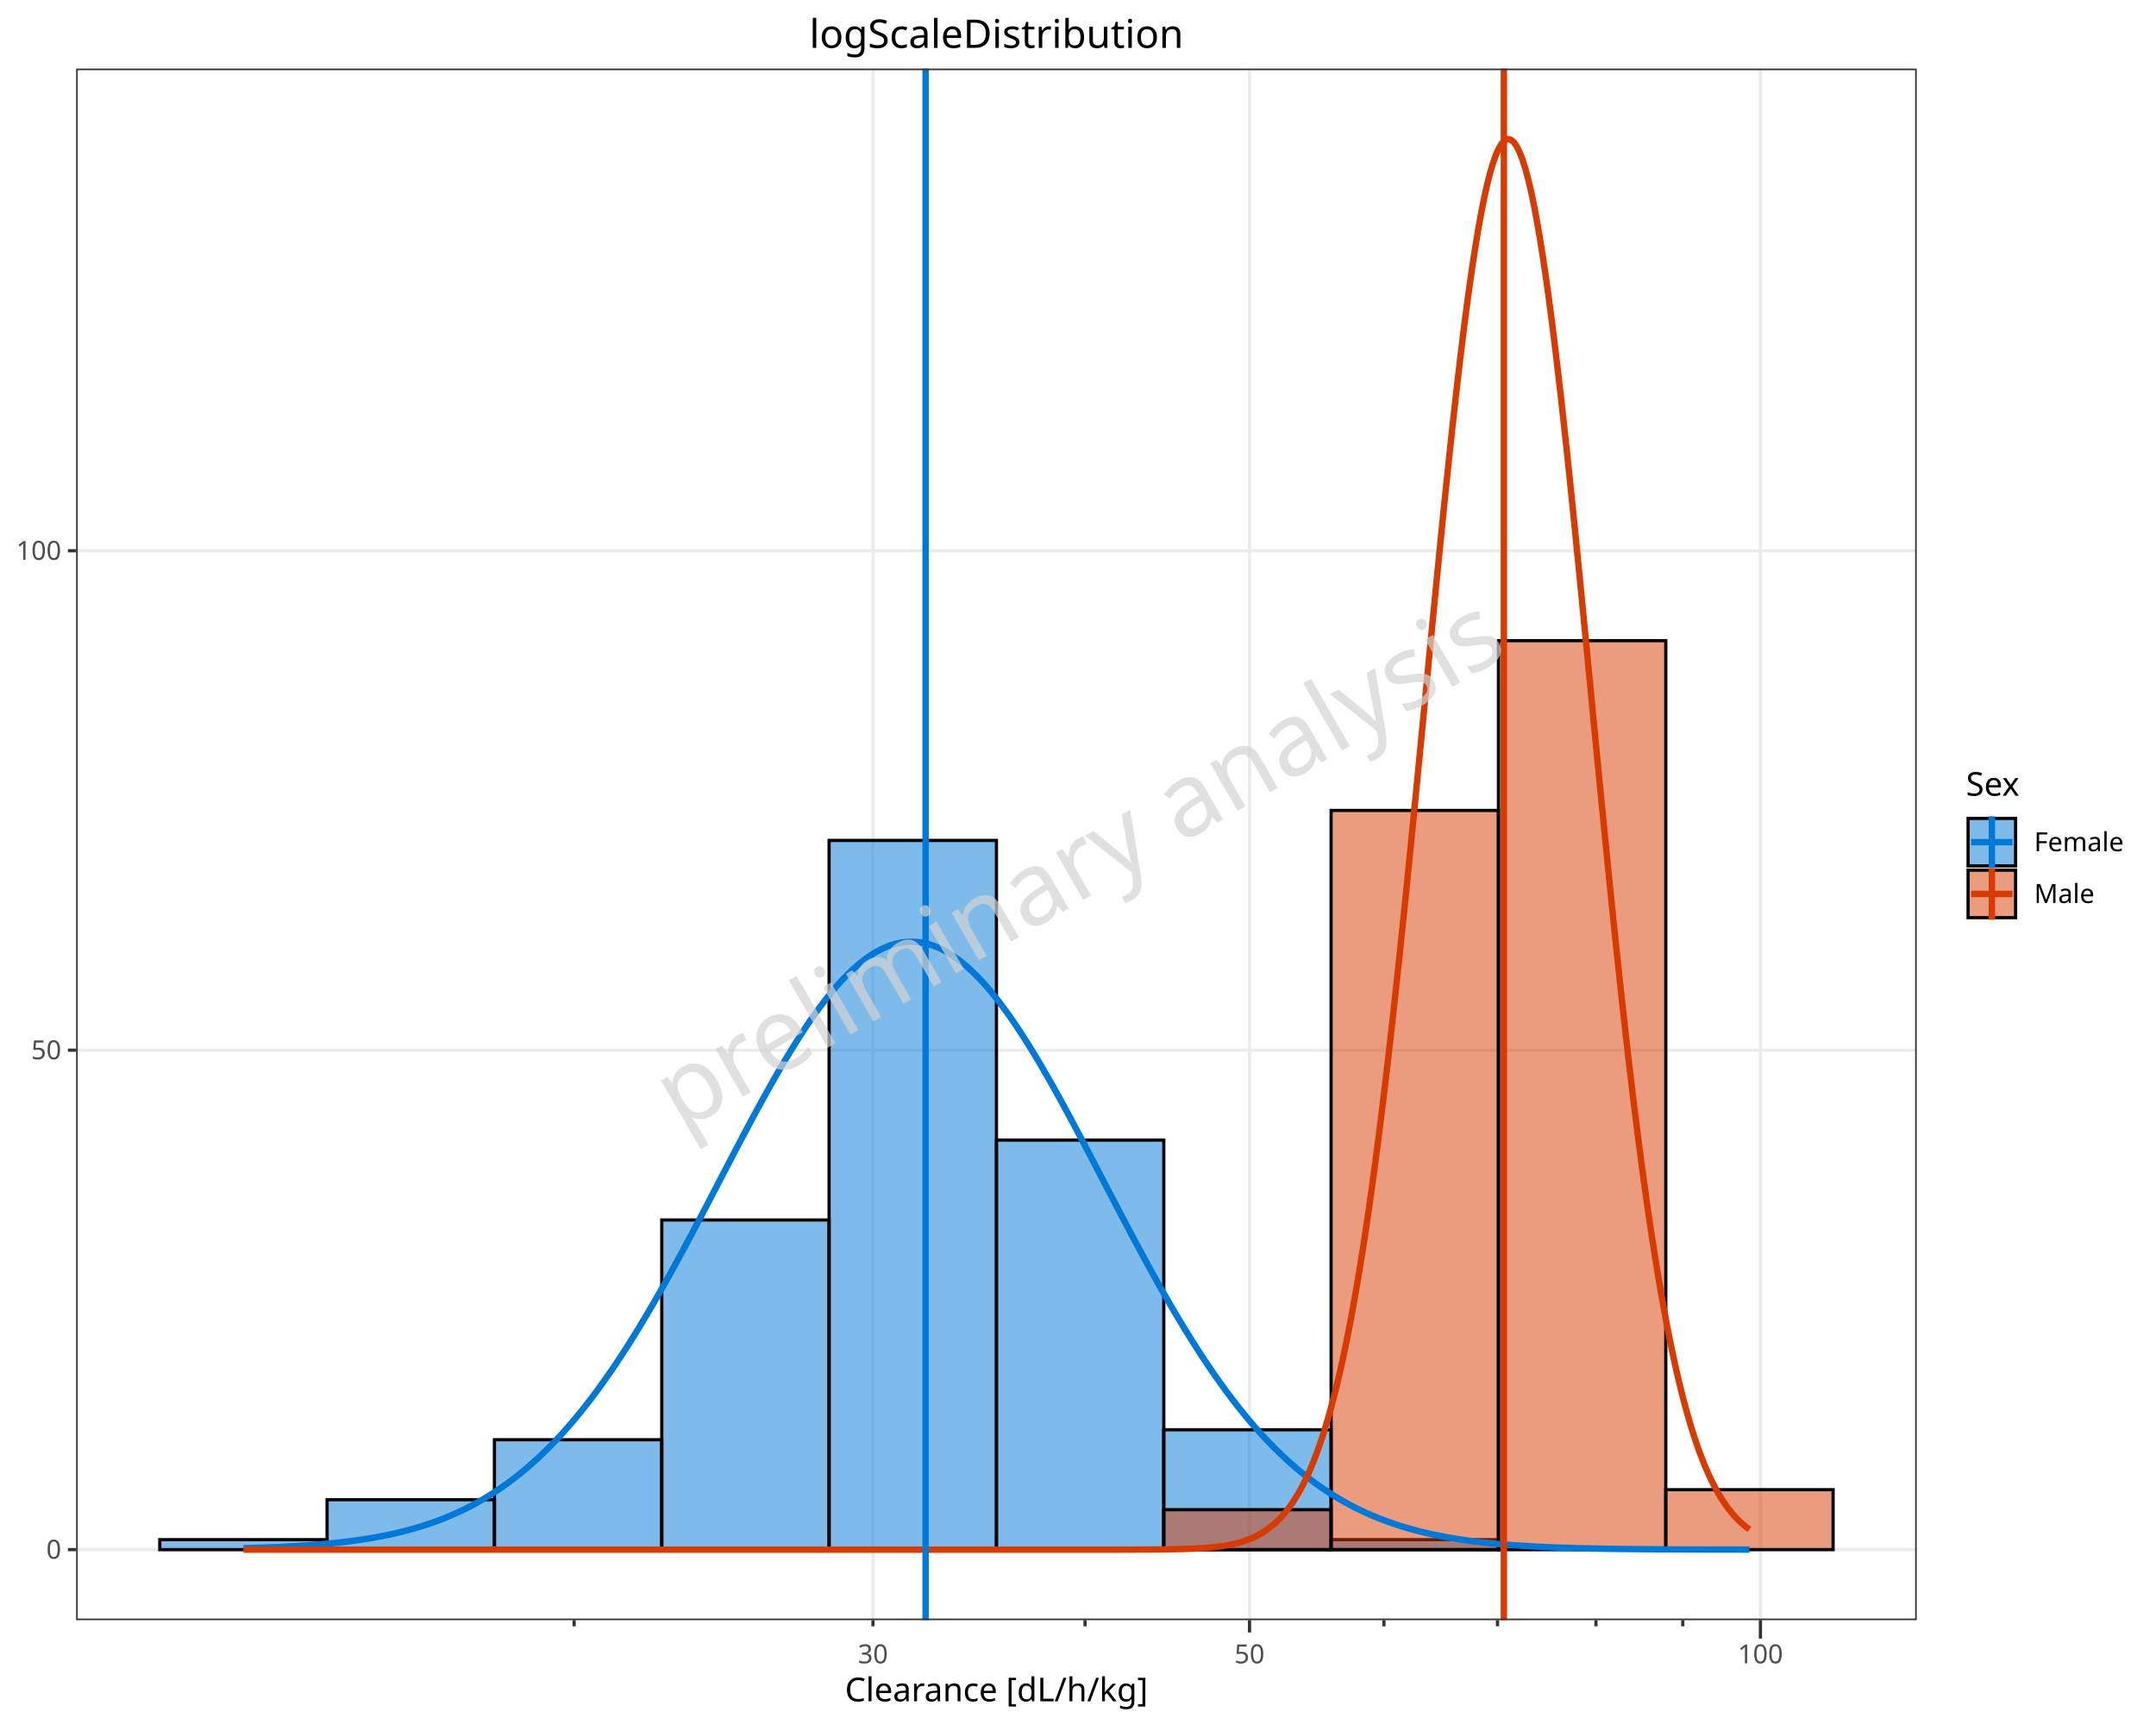
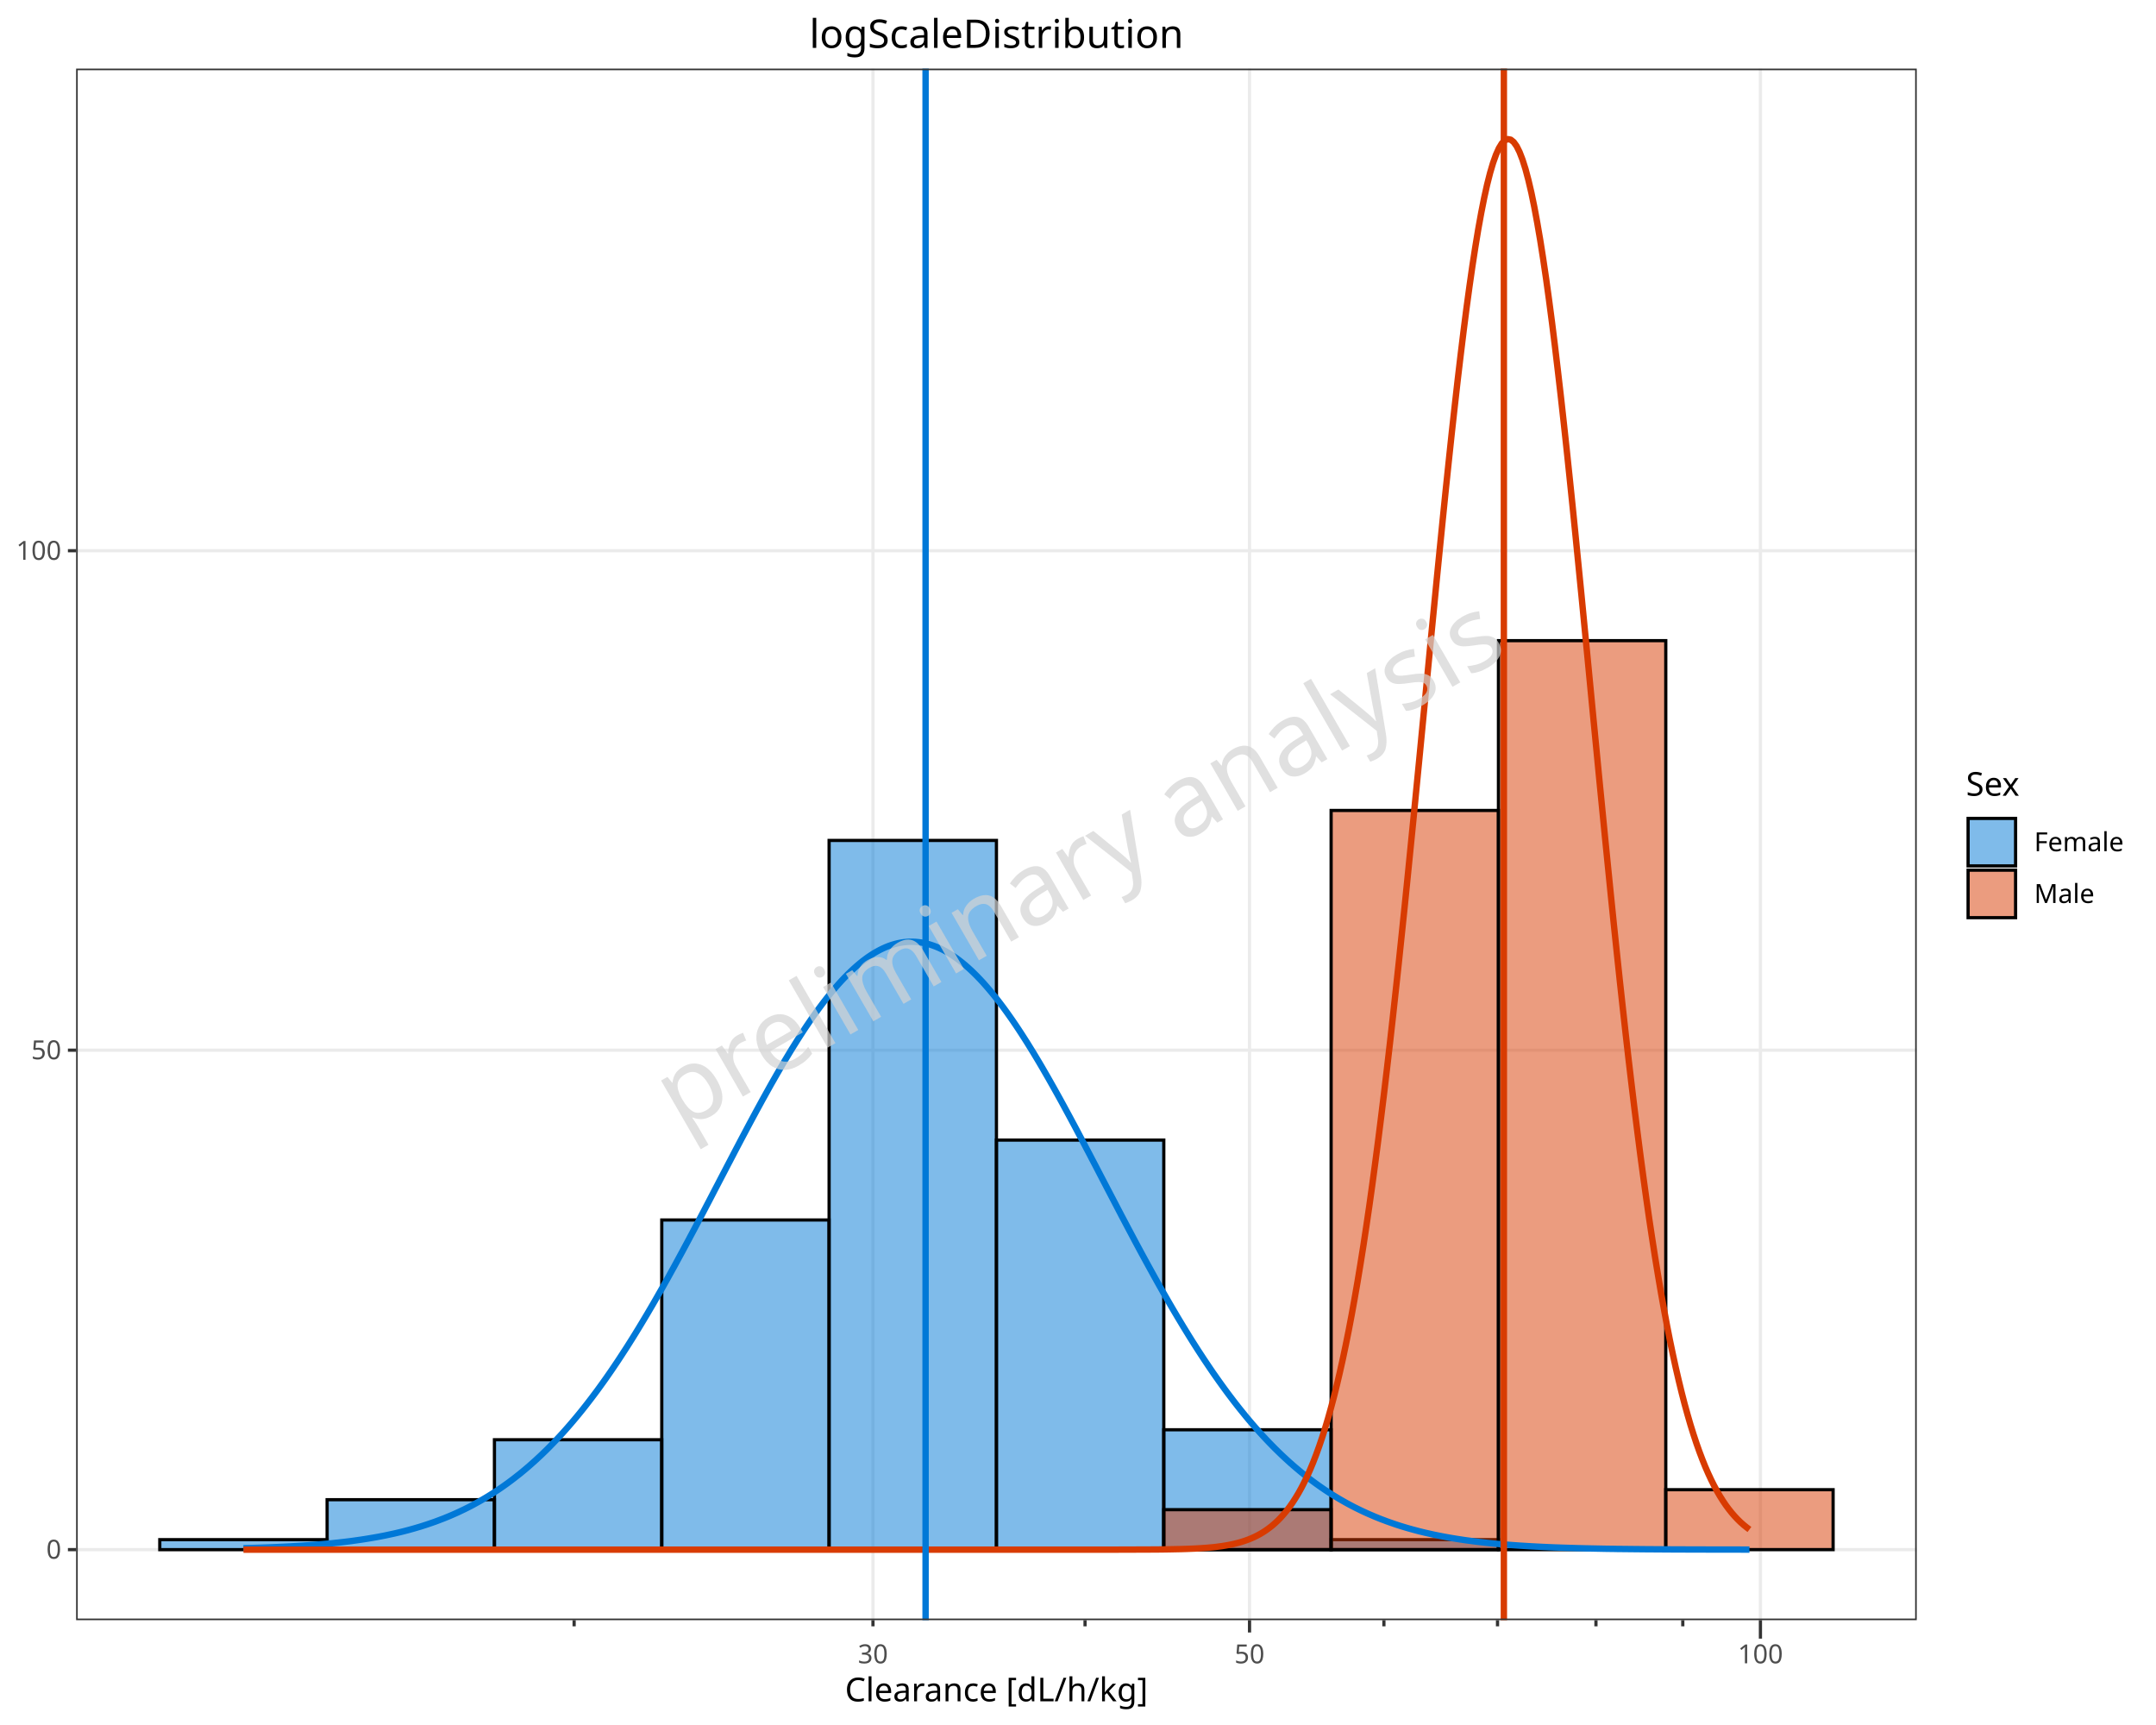
<svg xmlns="http://www.w3.org/2000/svg" class="svglite" data-engine-version="2.0" width="720.00pt" height="576.00pt" viewBox="0 0 720.00 576.00">
  <defs>
    <style type="text/css">
    .svglite line, .svglite polyline, .svglite polygon, .svglite path, .svglite rect, .svglite circle {
      fill: none;
      stroke: #000000;
      stroke-linecap: round;
      stroke-linejoin: round;
      stroke-miterlimit: 10.00;
    }
  </style>
  </defs>
  <rect width="100%" height="100%" style="stroke: none; fill: #FFFFFF;" />
  <defs>
    <clipPath id="cpMC4wMHw3MjAuMDB8MC4wMHw1NzYuMDA=">
      <rect x="0.00" y="0.00" width="720.00" height="576.00" />
    </clipPath>
  </defs>
  <g clip-path="url(#cpMC4wMHw3MjAuMDB8MC4wMHw1NzYuMDA=)">
    <rect x="0.00" y="0.00" width="720.00" height="576.00" style="stroke-width: 1.07; stroke: #FFFFFF; fill: #FFFFFF;" />
  </g>
  <defs>
    <clipPath id="cpMjUuNDJ8NjQwLjExfDIyLjkwfDU0MC45OQ==">
      <rect x="25.42" y="22.90" width="614.68" height="518.09" />
    </clipPath>
  </defs>
  <g clip-path="url(#cpMjUuNDJ8NjQwLjExfDIyLjkwfDU0MC45OQ==)">
    <rect x="25.42" y="22.90" width="614.68" height="518.09" style="stroke-width: 1.07; stroke: none; fill: #FFFFFF;" />
    <polyline points="25.42,517.44 640.11,517.44 " style="stroke-width: 1.07; stroke: #EBEBEB; stroke-linecap: butt;" />
    <polyline points="25.42,350.67 640.11,350.67 " style="stroke-width: 1.07; stroke: #EBEBEB; stroke-linecap: butt;" />
    <polyline points="25.42,183.90 640.11,183.90 " style="stroke-width: 1.07; stroke: #EBEBEB; stroke-linecap: butt;" />
    <polyline points="291.53,540.99 291.53,22.90 " style="stroke-width: 1.07; stroke: #EBEBEB; stroke-linecap: butt;" />
    <polyline points="417.28,540.99 417.28,22.90 " style="stroke-width: 1.07; stroke: #EBEBEB; stroke-linecap: butt;" />
    <polyline points="587.90,540.99 587.90,22.90 " style="stroke-width: 1.07; stroke: #EBEBEB; stroke-linecap: butt;" />
    <rect x="53.36" y="514.11" width="55.88" height="3.34" style="stroke-width: 1.07; stroke-linecap: butt; stroke-linejoin: miter; fill: #0078D7; fill-opacity: 0.50;" />
    <rect x="109.24" y="500.77" width="55.88" height="16.68" style="stroke-width: 1.07; stroke-linecap: butt; stroke-linejoin: miter; fill: #0078D7; fill-opacity: 0.50;" />
    <rect x="165.12" y="480.75" width="55.88" height="36.69" style="stroke-width: 1.07; stroke-linecap: butt; stroke-linejoin: miter; fill: #0078D7; fill-opacity: 0.50;" />
    <rect x="221.00" y="407.37" width="55.88" height="110.07" style="stroke-width: 1.07; stroke-linecap: butt; stroke-linejoin: miter; fill: #0078D7; fill-opacity: 0.50;" />
    <rect x="276.88" y="280.63" width="55.88" height="236.82" style="stroke-width: 1.07; stroke-linecap: butt; stroke-linejoin: miter; fill: #0078D7; fill-opacity: 0.50;" />
    <rect x="332.77" y="380.69" width="55.88" height="136.75" style="stroke-width: 1.07; stroke-linecap: butt; stroke-linejoin: miter; fill: #0078D7; fill-opacity: 0.50;" />
    <rect x="388.65" y="477.42" width="55.88" height="40.03" style="stroke-width: 1.07; stroke-linecap: butt; stroke-linejoin: miter; fill: #0078D7; fill-opacity: 0.50;" />
    <rect x="444.53" y="514.11" width="55.88" height="3.34" style="stroke-width: 1.07; stroke-linecap: butt; stroke-linejoin: miter; fill: #0078D7; fill-opacity: 0.50;" />
    <rect x="500.41" y="517.44" width="55.88" height="0.00" style="stroke-width: 1.07; stroke-linecap: butt; stroke-linejoin: miter; fill: #0078D7; fill-opacity: 0.50;" />
    <rect x="556.29" y="517.44" width="55.88" height="0.00" style="stroke-width: 1.07; stroke-linecap: butt; stroke-linejoin: miter; fill: #0078D7; fill-opacity: 0.50;" />
    <rect x="53.36" y="517.44" width="55.88" height="0.00" style="stroke-width: 1.07; stroke-linecap: butt; stroke-linejoin: miter; fill: #D83B01; fill-opacity: 0.50;" />
    <rect x="109.24" y="517.44" width="55.88" height="0.00" style="stroke-width: 1.07; stroke-linecap: butt; stroke-linejoin: miter; fill: #D83B01; fill-opacity: 0.50;" />
    <rect x="165.12" y="517.44" width="55.88" height="0.00" style="stroke-width: 1.07; stroke-linecap: butt; stroke-linejoin: miter; fill: #D83B01; fill-opacity: 0.50;" />
    <rect x="221.00" y="517.44" width="55.88" height="0.00" style="stroke-width: 1.07; stroke-linecap: butt; stroke-linejoin: miter; fill: #D83B01; fill-opacity: 0.50;" />
    <rect x="276.88" y="517.44" width="55.88" height="0.00" style="stroke-width: 1.07; stroke-linecap: butt; stroke-linejoin: miter; fill: #D83B01; fill-opacity: 0.50;" />
    <rect x="332.77" y="517.44" width="55.88" height="0.00" style="stroke-width: 1.07; stroke-linecap: butt; stroke-linejoin: miter; fill: #D83B01; fill-opacity: 0.50;" />
    <rect x="388.65" y="504.10" width="55.88" height="13.34" style="stroke-width: 1.07; stroke-linecap: butt; stroke-linejoin: miter; fill: #D83B01; fill-opacity: 0.50;" />
    <rect x="444.53" y="270.62" width="55.88" height="246.82" style="stroke-width: 1.07; stroke-linecap: butt; stroke-linejoin: miter; fill: #D83B01; fill-opacity: 0.50;" />
    <rect x="500.41" y="213.92" width="55.88" height="303.53" style="stroke-width: 1.07; stroke-linecap: butt; stroke-linejoin: miter; fill: #D83B01; fill-opacity: 0.50;" />
    <rect x="556.29" y="497.43" width="55.88" height="20.01" style="stroke-width: 1.07; stroke-linecap: butt; stroke-linejoin: miter; fill: #D83B01; fill-opacity: 0.50;" />
    <polyline points="81.30,516.97 82.29,516.94 83.27,516.91 84.26,516.88 85.24,516.85 86.22,516.82 87.21,516.79 88.19,516.75 89.18,516.72 90.16,516.68 91.15,516.64 92.13,516.60 93.11,516.55 94.10,516.51 95.08,516.46 96.07,516.41 97.05,516.36 98.03,516.30 99.02,516.24 100.00,516.18 100.99,516.12 101.97,516.05 102.96,515.99 103.94,515.91 104.92,515.84 105.91,515.76 106.89,515.68 107.88,515.59 108.86,515.50 109.85,515.41 110.83,515.32 111.81,515.21 112.80,515.11 113.78,515.00 114.77,514.89 115.75,514.77 116.73,514.65 117.72,514.52 118.70,514.38 119.69,514.24 120.67,514.10 121.66,513.95 122.64,513.79 123.62,513.63 124.61,513.46 125.59,513.29 126.58,513.11 127.56,512.92 128.54,512.73 129.53,512.52 130.51,512.31 131.50,512.10 132.48,511.87 133.47,511.64 134.45,511.40 135.43,511.15 136.42,510.89 137.40,510.62 138.39,510.34 139.37,510.05 140.36,509.76 141.34,509.45 142.32,509.13 143.31,508.80 144.29,508.46 145.28,508.12 146.26,507.75 147.24,507.38 148.23,507.00 149.21,506.60 150.20,506.19 151.18,505.77 152.17,505.33 153.15,504.89 154.13,504.42 155.12,503.95 156.10,503.46 157.09,502.96 158.07,502.44 159.05,501.90 160.04,501.35 161.02,500.79 162.01,500.21 162.99,499.62 163.98,499.00 164.96,498.38 165.94,497.73 166.93,497.07 167.91,496.39 168.90,495.69 169.88,494.98 170.87,494.24 171.85,493.49 172.83,492.72 173.82,491.94 174.80,491.13 175.79,490.30 176.77,489.46 177.75,488.59 178.74,487.71 179.72,486.80 180.71,485.88 181.69,484.93 182.68,483.97 183.66,482.98 184.64,481.97 185.63,480.95 186.61,479.90 187.60,478.83 188.58,477.74 189.56,476.63 190.55,475.49 191.53,474.34 192.52,473.16 193.50,471.97 194.49,470.75 195.47,469.51 196.45,468.25 197.44,466.96 198.42,465.66 199.41,464.34 200.39,462.99 201.38,461.62 202.36,460.24 203.34,458.83 204.33,457.40 205.31,455.95 206.30,454.48 207.28,452.99 208.26,451.48 209.25,449.96 210.23,448.41 211.22,446.84 212.20,445.26 213.19,443.65 214.17,442.03 215.15,440.40 216.14,438.74 217.12,437.07 218.11,435.38 219.09,433.68 220.07,431.96 221.06,430.23 222.04,428.48 223.03,426.72 224.01,424.94 225.00,423.16 225.98,421.36 226.96,419.55 227.95,417.73 228.93,415.90 229.92,414.06 230.90,412.21 231.89,410.36 232.87,408.49 233.85,406.62 234.84,404.75 235.82,402.87 236.81,400.99 237.79,399.10 238.77,397.21 239.76,395.32 240.74,393.43 241.73,391.54 242.71,389.65 243.70,387.77 244.68,385.89 245.66,384.01 246.65,382.13 247.63,380.26 248.62,378.40 249.60,376.55 250.58,374.71 251.57,372.87 252.55,371.05 253.54,369.24 254.52,367.44 255.51,365.66 256.49,363.89 257.47,362.13 258.46,360.40 259.44,358.68 260.43,356.98 261.41,355.30 262.40,353.64 263.38,352.01 264.36,350.39 265.35,348.81 266.33,347.24 267.32,345.70 268.30,344.19 269.28,342.71 270.27,341.26 271.25,339.83 272.24,338.44 273.22,337.08 274.21,335.75 275.19,334.45 276.17,333.19 277.16,331.96 278.14,330.77 279.13,329.61 280.11,328.50 281.09,327.42 282.08,326.38 283.06,325.38 284.05,324.42 285.03,323.50 286.02,322.62 287.00,321.78 287.98,320.99 288.97,320.24 289.95,319.53 290.94,318.87 291.92,318.25 292.91,317.68 293.89,317.16 294.87,316.68 295.86,316.24 296.84,315.85 297.83,315.51 298.81,315.22 299.79,314.97 300.78,314.77 301.76,314.62 302.75,314.52 303.73,314.46 304.72,314.46 305.70,314.50 306.68,314.59 307.67,314.72 308.65,314.90 309.64,315.13 310.62,315.41 311.60,315.74 312.59,316.11 313.57,316.53 314.56,316.99 315.54,317.51 316.53,318.06 317.51,318.67 318.49,319.31 319.48,320.00 320.46,320.74 321.45,321.52 322.43,322.34 323.42,323.21 324.40,324.11 325.38,325.06 326.37,326.05 327.35,327.07 328.34,328.14 329.32,329.25 330.30,330.39 331.29,331.57 332.27,332.78 333.26,334.04 334.24,335.32 335.23,336.64 336.21,337.99 337.19,339.37 338.18,340.79 339.16,342.23 340.15,343.71 341.13,345.21 342.11,346.74 343.10,348.29 344.08,349.88 345.07,351.48 346.05,353.11 347.04,354.76 348.02,356.43 349.00,358.13 349.99,359.84 350.97,361.57 351.96,363.32 352.94,365.08 353.93,366.86 354.91,368.65 355.89,370.46 356.88,372.28 357.86,374.11 358.85,375.95 359.83,377.80 360.81,379.66 361.80,381.52 362.78,383.40 363.77,385.27 364.75,387.16 365.74,389.04 366.72,390.93 367.70,392.82 368.69,394.71 369.67,396.60 370.66,398.49 371.64,400.37 372.63,402.26 373.61,404.14 374.59,406.02 375.58,407.89 376.56,409.75 377.55,411.61 378.53,413.46 379.51,415.30 380.50,417.14 381.48,418.96 382.47,420.77 383.45,422.57 384.44,424.36 385.42,426.14 386.40,427.91 387.39,429.66 388.37,431.40 389.36,433.12 390.34,434.83 391.32,436.52 392.31,438.20 393.29,439.86 394.28,441.50 395.26,443.13 396.25,444.74 397.23,446.33 398.21,447.90 399.20,449.45 400.18,450.99 401.17,452.50 402.15,454.00 403.14,455.47 404.12,456.93 405.10,458.37 406.09,459.78 407.07,461.17 408.06,462.55 409.04,463.90 410.02,465.23 411.01,466.54 411.99,467.83 412.98,469.10 413.96,470.35 414.95,471.57 415.93,472.78 416.91,473.96 417.90,475.12 418.88,476.26 419.87,477.38 420.85,478.48 421.83,479.55 422.82,480.61 423.80,481.64 424.79,482.66 425.77,483.65 426.76,484.62 427.74,485.57 428.72,486.50 429.71,487.41 430.69,488.31 431.68,489.18 432.66,490.03 433.65,490.86 434.63,491.68 435.61,492.47 436.60,493.25 437.58,494.00 438.57,494.74 439.55,495.46 440.53,496.16 441.52,496.85 442.50,497.52 443.49,498.17 444.47,498.80 445.46,499.42 446.44,500.02 447.42,500.60 448.41,501.17 449.39,501.73 450.38,502.27 451.36,502.79 452.34,503.30 453.33,503.79 454.31,504.27 455.30,504.74 456.28,505.19 457.27,505.63 458.25,506.05 459.23,506.47 460.22,506.87 461.20,507.26 462.19,507.63 463.17,508.00 464.16,508.35 465.14,508.69 466.12,509.03 467.11,509.35 468.09,509.66 469.08,509.96 470.06,510.25 471.04,510.53 472.03,510.80 473.01,511.06 474.00,511.32 474.98,511.56 475.97,511.80 476.95,512.02 477.93,512.24 478.92,512.46 479.90,512.66 480.89,512.86 481.87,513.05 482.85,513.23 483.84,513.41 484.82,513.58 485.81,513.74 486.79,513.90 487.78,514.05 488.76,514.20 489.74,514.34 490.73,514.47 491.71,514.60 492.70,514.73 493.68,514.85 494.67,514.96 495.65,515.07 496.63,515.18 497.62,515.28 498.60,515.38 499.59,515.48 500.57,515.57 501.55,515.65 502.54,515.73 503.52,515.81 504.51,515.89 505.49,515.96 506.48,516.03 507.46,516.10 508.44,516.16 509.43,516.22 510.41,516.28 511.40,516.34 512.38,516.39 513.36,516.44 514.35,516.49 515.33,516.54 516.32,516.58 517.30,516.63 518.29,516.67 519.27,516.71 520.25,516.74 521.24,516.78 522.22,516.81 523.21,516.84 524.19,516.87 525.18,516.90 526.16,516.93 527.14,516.96 528.13,516.98 529.11,517.01 530.10,517.03 531.08,517.05 532.06,517.07 533.05,517.09 534.03,517.11 535.02,517.13 536.00,517.15 536.99,517.16 537.97,517.18 538.95,517.19 539.94,517.21 540.92,517.22 541.91,517.23 542.89,517.24 543.87,517.25 544.86,517.26 545.84,517.27 546.83,517.28 547.81,517.29 548.80,517.30 549.78,517.31 550.76,517.32 551.75,517.32 552.73,517.33 553.72,517.34 554.70,517.34 555.69,517.35 556.67,517.35 557.65,517.36 558.64,517.37 559.62,517.37 560.61,517.37 561.59,517.38 562.57,517.38 563.56,517.39 564.54,517.39 565.53,517.39 566.51,517.40 567.50,517.40 568.48,517.40 569.46,517.40 570.45,517.41 571.43,517.41 572.42,517.41 573.40,517.41 574.38,517.41 575.37,517.42 576.35,517.42 577.34,517.42 578.32,517.42 579.31,517.42 580.29,517.42 581.27,517.42 582.26,517.43 583.24,517.43 584.23,517.43 " style="stroke-width: 2.13; stroke: #0078D7; stroke-linecap: butt;" />
    <polyline points="81.30,517.44 82.29,517.44 83.27,517.44 84.26,517.44 85.24,517.44 86.22,517.44 87.21,517.44 88.19,517.44 89.18,517.44 90.16,517.44 91.15,517.44 92.13,517.44 93.11,517.44 94.10,517.44 95.08,517.44 96.07,517.44 97.05,517.44 98.03,517.44 99.02,517.44 100.00,517.44 100.99,517.44 101.97,517.44 102.96,517.44 103.94,517.44 104.92,517.44 105.91,517.44 106.89,517.44 107.88,517.44 108.86,517.44 109.85,517.44 110.83,517.44 111.81,517.44 112.80,517.44 113.78,517.44 114.77,517.44 115.75,517.44 116.73,517.44 117.72,517.44 118.70,517.44 119.69,517.44 120.67,517.44 121.66,517.44 122.64,517.44 123.62,517.44 124.61,517.44 125.59,517.44 126.58,517.44 127.56,517.44 128.54,517.44 129.53,517.44 130.51,517.44 131.50,517.44 132.48,517.44 133.47,517.44 134.45,517.44 135.43,517.44 136.42,517.44 137.40,517.44 138.39,517.44 139.37,517.44 140.36,517.44 141.34,517.44 142.32,517.44 143.31,517.44 144.29,517.44 145.28,517.44 146.26,517.44 147.24,517.44 148.23,517.44 149.21,517.44 150.20,517.44 151.18,517.44 152.17,517.44 153.15,517.44 154.13,517.44 155.12,517.44 156.10,517.44 157.09,517.44 158.07,517.44 159.05,517.44 160.04,517.44 161.02,517.44 162.01,517.44 162.99,517.44 163.98,517.44 164.96,517.44 165.94,517.44 166.93,517.44 167.91,517.44 168.90,517.44 169.88,517.44 170.87,517.44 171.85,517.44 172.83,517.44 173.82,517.44 174.80,517.44 175.79,517.44 176.77,517.44 177.75,517.44 178.74,517.44 179.72,517.44 180.71,517.44 181.69,517.44 182.68,517.44 183.66,517.44 184.64,517.44 185.63,517.44 186.61,517.44 187.60,517.44 188.58,517.44 189.56,517.44 190.55,517.44 191.53,517.44 192.52,517.44 193.50,517.44 194.49,517.44 195.47,517.44 196.45,517.44 197.44,517.44 198.42,517.44 199.41,517.44 200.39,517.44 201.38,517.44 202.36,517.44 203.34,517.44 204.33,517.44 205.31,517.44 206.30,517.44 207.28,517.44 208.26,517.44 209.25,517.44 210.23,517.44 211.22,517.44 212.20,517.44 213.19,517.44 214.17,517.44 215.15,517.44 216.14,517.44 217.12,517.44 218.11,517.44 219.09,517.44 220.07,517.44 221.06,517.44 222.04,517.44 223.03,517.44 224.01,517.44 225.00,517.44 225.98,517.44 226.96,517.44 227.95,517.44 228.93,517.44 229.92,517.44 230.90,517.44 231.89,517.44 232.87,517.44 233.85,517.44 234.84,517.44 235.82,517.44 236.81,517.44 237.79,517.44 238.77,517.44 239.76,517.44 240.74,517.44 241.73,517.44 242.71,517.44 243.70,517.44 244.68,517.44 245.66,517.44 246.65,517.44 247.63,517.44 248.62,517.44 249.60,517.44 250.58,517.44 251.57,517.44 252.55,517.44 253.54,517.44 254.52,517.44 255.51,517.44 256.49,517.44 257.47,517.44 258.46,517.44 259.44,517.44 260.43,517.44 261.41,517.44 262.40,517.44 263.38,517.44 264.36,517.44 265.35,517.44 266.33,517.44 267.32,517.44 268.30,517.44 269.28,517.44 270.27,517.44 271.25,517.44 272.24,517.44 273.22,517.44 274.21,517.44 275.19,517.44 276.17,517.44 277.16,517.44 278.14,517.44 279.13,517.44 280.11,517.44 281.09,517.44 282.08,517.44 283.06,517.44 284.05,517.44 285.03,517.44 286.02,517.44 287.00,517.44 287.98,517.44 288.97,517.44 289.95,517.44 290.94,517.44 291.92,517.44 292.91,517.44 293.89,517.44 294.87,517.44 295.86,517.44 296.84,517.44 297.83,517.44 298.81,517.44 299.79,517.44 300.78,517.44 301.76,517.44 302.75,517.44 303.73,517.44 304.72,517.44 305.70,517.44 306.68,517.44 307.67,517.44 308.65,517.44 309.64,517.44 310.62,517.44 311.60,517.44 312.59,517.44 313.57,517.44 314.56,517.44 315.54,517.44 316.53,517.44 317.51,517.44 318.49,517.44 319.48,517.44 320.46,517.44 321.45,517.44 322.43,517.44 323.42,517.44 324.40,517.44 325.38,517.44 326.37,517.44 327.35,517.44 328.34,517.44 329.32,517.44 330.30,517.44 331.29,517.44 332.27,517.44 333.26,517.44 334.24,517.44 335.23,517.44 336.21,517.44 337.19,517.44 338.18,517.44 339.16,517.44 340.15,517.44 341.13,517.44 342.11,517.44 343.10,517.44 344.08,517.44 345.07,517.44 346.05,517.44 347.04,517.44 348.02,517.44 349.00,517.44 349.99,517.44 350.97,517.44 351.96,517.44 352.94,517.44 353.93,517.44 354.91,517.44 355.89,517.44 356.88,517.44 357.86,517.44 358.85,517.44 359.83,517.44 360.81,517.44 361.80,517.44 362.78,517.44 363.77,517.44 364.75,517.44 365.74,517.44 366.72,517.44 367.70,517.44 368.69,517.44 369.67,517.44 370.66,517.44 371.64,517.44 372.63,517.44 373.61,517.44 374.59,517.43 375.58,517.43 376.56,517.43 377.55,517.43 378.53,517.43 379.51,517.42 380.50,517.42 381.48,517.42 382.47,517.41 383.45,517.41 384.44,517.40 385.42,517.39 386.40,517.39 387.39,517.38 388.37,517.37 389.36,517.35 390.34,517.34 391.32,517.32 392.31,517.30 393.29,517.28 394.28,517.26 395.26,517.23 396.25,517.20 397.23,517.16 398.21,517.12 399.20,517.08 400.18,517.02 401.17,516.96 402.15,516.89 403.14,516.82 404.12,516.73 405.10,516.64 406.09,516.53 407.07,516.40 408.06,516.27 409.04,516.11 410.02,515.94 411.01,515.75 411.99,515.54 412.98,515.30 413.96,515.04 414.95,514.74 415.93,514.42 416.91,514.06 417.90,513.66 418.88,513.22 419.87,512.73 420.85,512.20 421.83,511.61 422.82,510.96 423.80,510.25 424.79,509.48 425.77,508.63 426.76,507.71 427.74,506.70 428.72,505.60 429.71,504.41 430.69,503.11 431.68,501.70 432.66,500.18 433.65,498.54 434.63,496.77 435.61,494.85 436.60,492.80 437.58,490.59 438.57,488.21 439.55,485.67 440.53,482.96 441.52,480.05 442.50,476.96 443.49,473.66 444.47,470.15 445.46,466.43 446.44,462.49 447.42,458.31 448.41,453.90 449.39,449.25 450.38,444.35 451.36,439.20 452.34,433.79 453.33,428.11 454.31,422.18 455.30,415.98 456.28,409.51 457.27,402.78 458.25,395.78 459.23,388.52 460.22,381.00 461.20,373.22 462.19,365.19 463.17,356.92 464.16,348.41 465.14,339.68 466.12,330.73 467.11,321.59 468.09,312.25 469.08,302.75 470.06,293.08 471.04,283.28 472.03,273.37 473.01,263.35 474.00,253.26 474.98,243.12 475.97,232.95 476.95,222.77 477.93,212.62 478.92,202.52 479.90,192.50 480.89,182.58 481.87,172.80 482.85,163.19 483.84,153.76 484.82,144.56 485.81,135.61 486.79,126.95 487.78,118.59 488.76,110.57 489.74,102.91 490.73,95.65 491.71,88.80 492.70,82.40 493.68,76.46 494.67,71.00 495.65,66.05 496.63,61.63 497.62,57.74 498.60,54.42 499.59,51.65 500.57,49.47 501.55,47.87 502.54,46.86 503.52,46.45 504.51,46.64 505.49,47.42 506.48,48.80 507.46,50.77 508.44,53.31 509.43,56.43 510.41,60.11 511.40,64.34 512.38,69.09 513.36,74.36 514.35,80.12 515.33,86.35 516.32,93.04 517.30,100.15 518.29,107.66 519.27,115.55 520.25,123.78 521.24,132.33 522.22,141.18 523.21,150.29 524.19,159.63 525.18,169.18 526.16,178.91 527.14,188.78 528.13,198.76 529.11,208.84 530.10,218.97 531.08,229.14 532.06,239.31 533.05,249.47 534.03,259.58 535.02,269.63 536.00,279.59 536.99,289.43 537.97,299.15 538.95,308.71 539.94,318.11 540.92,327.33 541.91,336.36 542.89,345.17 543.87,353.76 544.86,362.12 545.84,370.24 546.83,378.11 547.81,385.73 548.80,393.09 549.78,400.19 550.76,407.02 551.75,413.59 552.73,419.89 553.72,425.92 554.70,431.69 555.69,437.20 556.67,442.45 557.65,447.45 558.64,452.19 559.62,456.69 560.61,460.95 561.59,464.98 562.57,468.79 563.56,472.37 564.54,475.75 565.53,478.92 566.51,481.89 567.50,484.68 568.48,487.28 569.46,489.72 570.45,491.99 571.43,494.10 572.42,496.07 573.40,497.89 574.38,499.58 575.37,501.15 576.35,502.60 577.34,503.93 578.32,505.16 579.31,506.30 580.29,507.34 581.27,508.30 582.26,509.17 583.24,509.97 584.23,510.71 " style="stroke-width: 2.13; stroke: #D83B01; stroke-linecap: butt;" />
    <line x1="309.10" y1="540.99" x2="309.10" y2="22.90" style="stroke-width: 2.13; stroke: #0078D7; stroke-linecap: butt;" />
    <line x1="502.22" y1="540.99" x2="502.22" y2="22.90" style="stroke-width: 2.13; stroke: #D83B01; stroke-linecap: butt;" />
    <rect x="25.42" y="22.90" width="614.68" height="518.09" style="stroke-width: 1.07; stroke: #333333;" />
  </g>
  <g clip-path="url(#cpMC4wMHw3MjAuMDB8MC4wMHw1NzYuMDA=)">
    <text x="20.49" y="520.47" text-anchor="end" style="font-size: 8.80px; fill: #4D4D4D; font-family: sans;" textLength="4.89px" lengthAdjust="spacingAndGlyphs">0</text>
    <text x="20.49" y="353.70" text-anchor="end" style="font-size: 8.80px; fill: #4D4D4D; font-family: sans;" textLength="9.79px" lengthAdjust="spacingAndGlyphs">50</text>
    <text x="20.49" y="186.93" text-anchor="end" style="font-size: 8.80px; fill: #4D4D4D; font-family: sans;" textLength="14.68px" lengthAdjust="spacingAndGlyphs">100</text>
    <polyline points="22.68,517.44 25.42,517.44 " style="stroke-width: 1.07; stroke: #333333; stroke-linecap: butt;" />
    <polyline points="22.68,350.67 25.42,350.67 " style="stroke-width: 1.07; stroke: #333333; stroke-linecap: butt;" />
    <polyline points="22.68,183.90 25.42,183.90 " style="stroke-width: 1.07; stroke: #333333; stroke-linecap: butt;" />
    <polyline points="587.90,547.16 587.90,540.99 " style="stroke-width: 1.07; stroke: #333333; stroke-linecap: butt;" />
    <polyline points="417.28,545.10 417.28,540.99 " style="stroke-width: 1.07; stroke: #333333; stroke-linecap: butt;" />
    <polyline points="191.73,543.05 191.73,540.99 " style="stroke-width: 1.07; stroke: #333333; stroke-linecap: butt;" />
    <polyline points="291.53,543.05 291.53,540.99 " style="stroke-width: 1.07; stroke: #333333; stroke-linecap: butt;" />
    <polyline points="362.35,543.05 362.35,540.99 " style="stroke-width: 1.07; stroke: #333333; stroke-linecap: butt;" />
    <polyline points="462.16,543.05 462.16,540.99 " style="stroke-width: 1.07; stroke: #333333; stroke-linecap: butt;" />
    <polyline points="500.10,543.05 500.10,540.99 " style="stroke-width: 1.07; stroke: #333333; stroke-linecap: butt;" />
    <polyline points="532.97,543.05 532.97,540.99 " style="stroke-width: 1.07; stroke: #333333; stroke-linecap: butt;" />
    <polyline points="561.97,543.05 561.97,540.99 " style="stroke-width: 1.07; stroke: #333333; stroke-linecap: butt;" />
    <text x="291.53" y="555.40" text-anchor="middle" style="font-size: 8.80px; fill: #4D4D4D; font-family: sans;" textLength="9.79px" lengthAdjust="spacingAndGlyphs">30</text>
    <text x="417.28" y="555.40" text-anchor="middle" style="font-size: 8.80px; fill: #4D4D4D; font-family: sans;" textLength="9.79px" lengthAdjust="spacingAndGlyphs">50</text>
    <text x="587.90" y="555.40" text-anchor="middle" style="font-size: 8.80px; fill: #4D4D4D; font-family: sans;" textLength="14.68px" lengthAdjust="spacingAndGlyphs">100</text>
    <text x="332.77" y="568.10" text-anchor="middle" style="font-size: 11.00px; font-family: sans;" textLength="95.40px" lengthAdjust="spacingAndGlyphs">Clearance [dL/h/kg]</text>
    <rect x="651.07" y="251.29" width="63.45" height="61.32" style="stroke-width: 1.07; stroke: none; fill: #FFFFFF;" />
    <text x="656.55" y="265.71" style="font-size: 11.00px; font-family: sans;" textLength="18.96px" lengthAdjust="spacingAndGlyphs">Sex</text>
    <rect x="656.55" y="272.57" width="17.28" height="17.28" style="stroke-width: 1.07; stroke: none; fill: #FFFFFF;" />
    <rect x="657.25" y="273.28" width="15.86" height="15.86" style="stroke-width: 1.07; stroke-linecap: butt; stroke-linejoin: miter; fill: #0078D7; fill-opacity: 0.50;" />
-     <line x1="658.27" y1="281.21" x2="672.10" y2="281.21" style="stroke-width: 2.13; stroke: #0078D7; stroke-linecap: butt;" />
-     <line x1="665.19" y1="289.85" x2="665.19" y2="272.57" style="stroke-width: 2.13; stroke: #0078D7; stroke-linecap: butt;" />
    <rect x="656.55" y="289.85" width="17.28" height="17.28" style="stroke-width: 1.07; stroke: none; fill: #FFFFFF;" />
    <rect x="657.25" y="290.56" width="15.86" height="15.86" style="stroke-width: 1.07; stroke-linecap: butt; stroke-linejoin: miter; fill: #D83B01; fill-opacity: 0.50;" />
-     <line x1="658.27" y1="298.49" x2="672.10" y2="298.49" style="stroke-width: 2.13; stroke: #D83B01; stroke-linecap: butt;" />
-     <line x1="665.19" y1="307.13" x2="665.19" y2="289.85" style="stroke-width: 2.13; stroke: #D83B01; stroke-linecap: butt;" />
    <text x="679.31" y="284.23" style="font-size: 8.80px; font-family: sans;" textLength="29.35px" lengthAdjust="spacingAndGlyphs">Female</text>
    <text x="679.31" y="301.51" style="font-size: 8.80px; font-family: sans;" textLength="19.08px" lengthAdjust="spacingAndGlyphs">Male</text>
    <text x="332.77" y="15.99" text-anchor="middle" style="font-size: 13.20px; font-family: sans;" textLength="116.67px" lengthAdjust="spacingAndGlyphs">logScaleDistribution</text>
    <text transform="translate(365.87,298.17) rotate(-30)" text-anchor="middle" style="font-size: 34.14px; fill: #D3D3D3; fill-opacity: 0.70; font-family: sans;" textLength="299.85px" lengthAdjust="spacingAndGlyphs">preliminary analysis</text>
  </g>
</svg>
